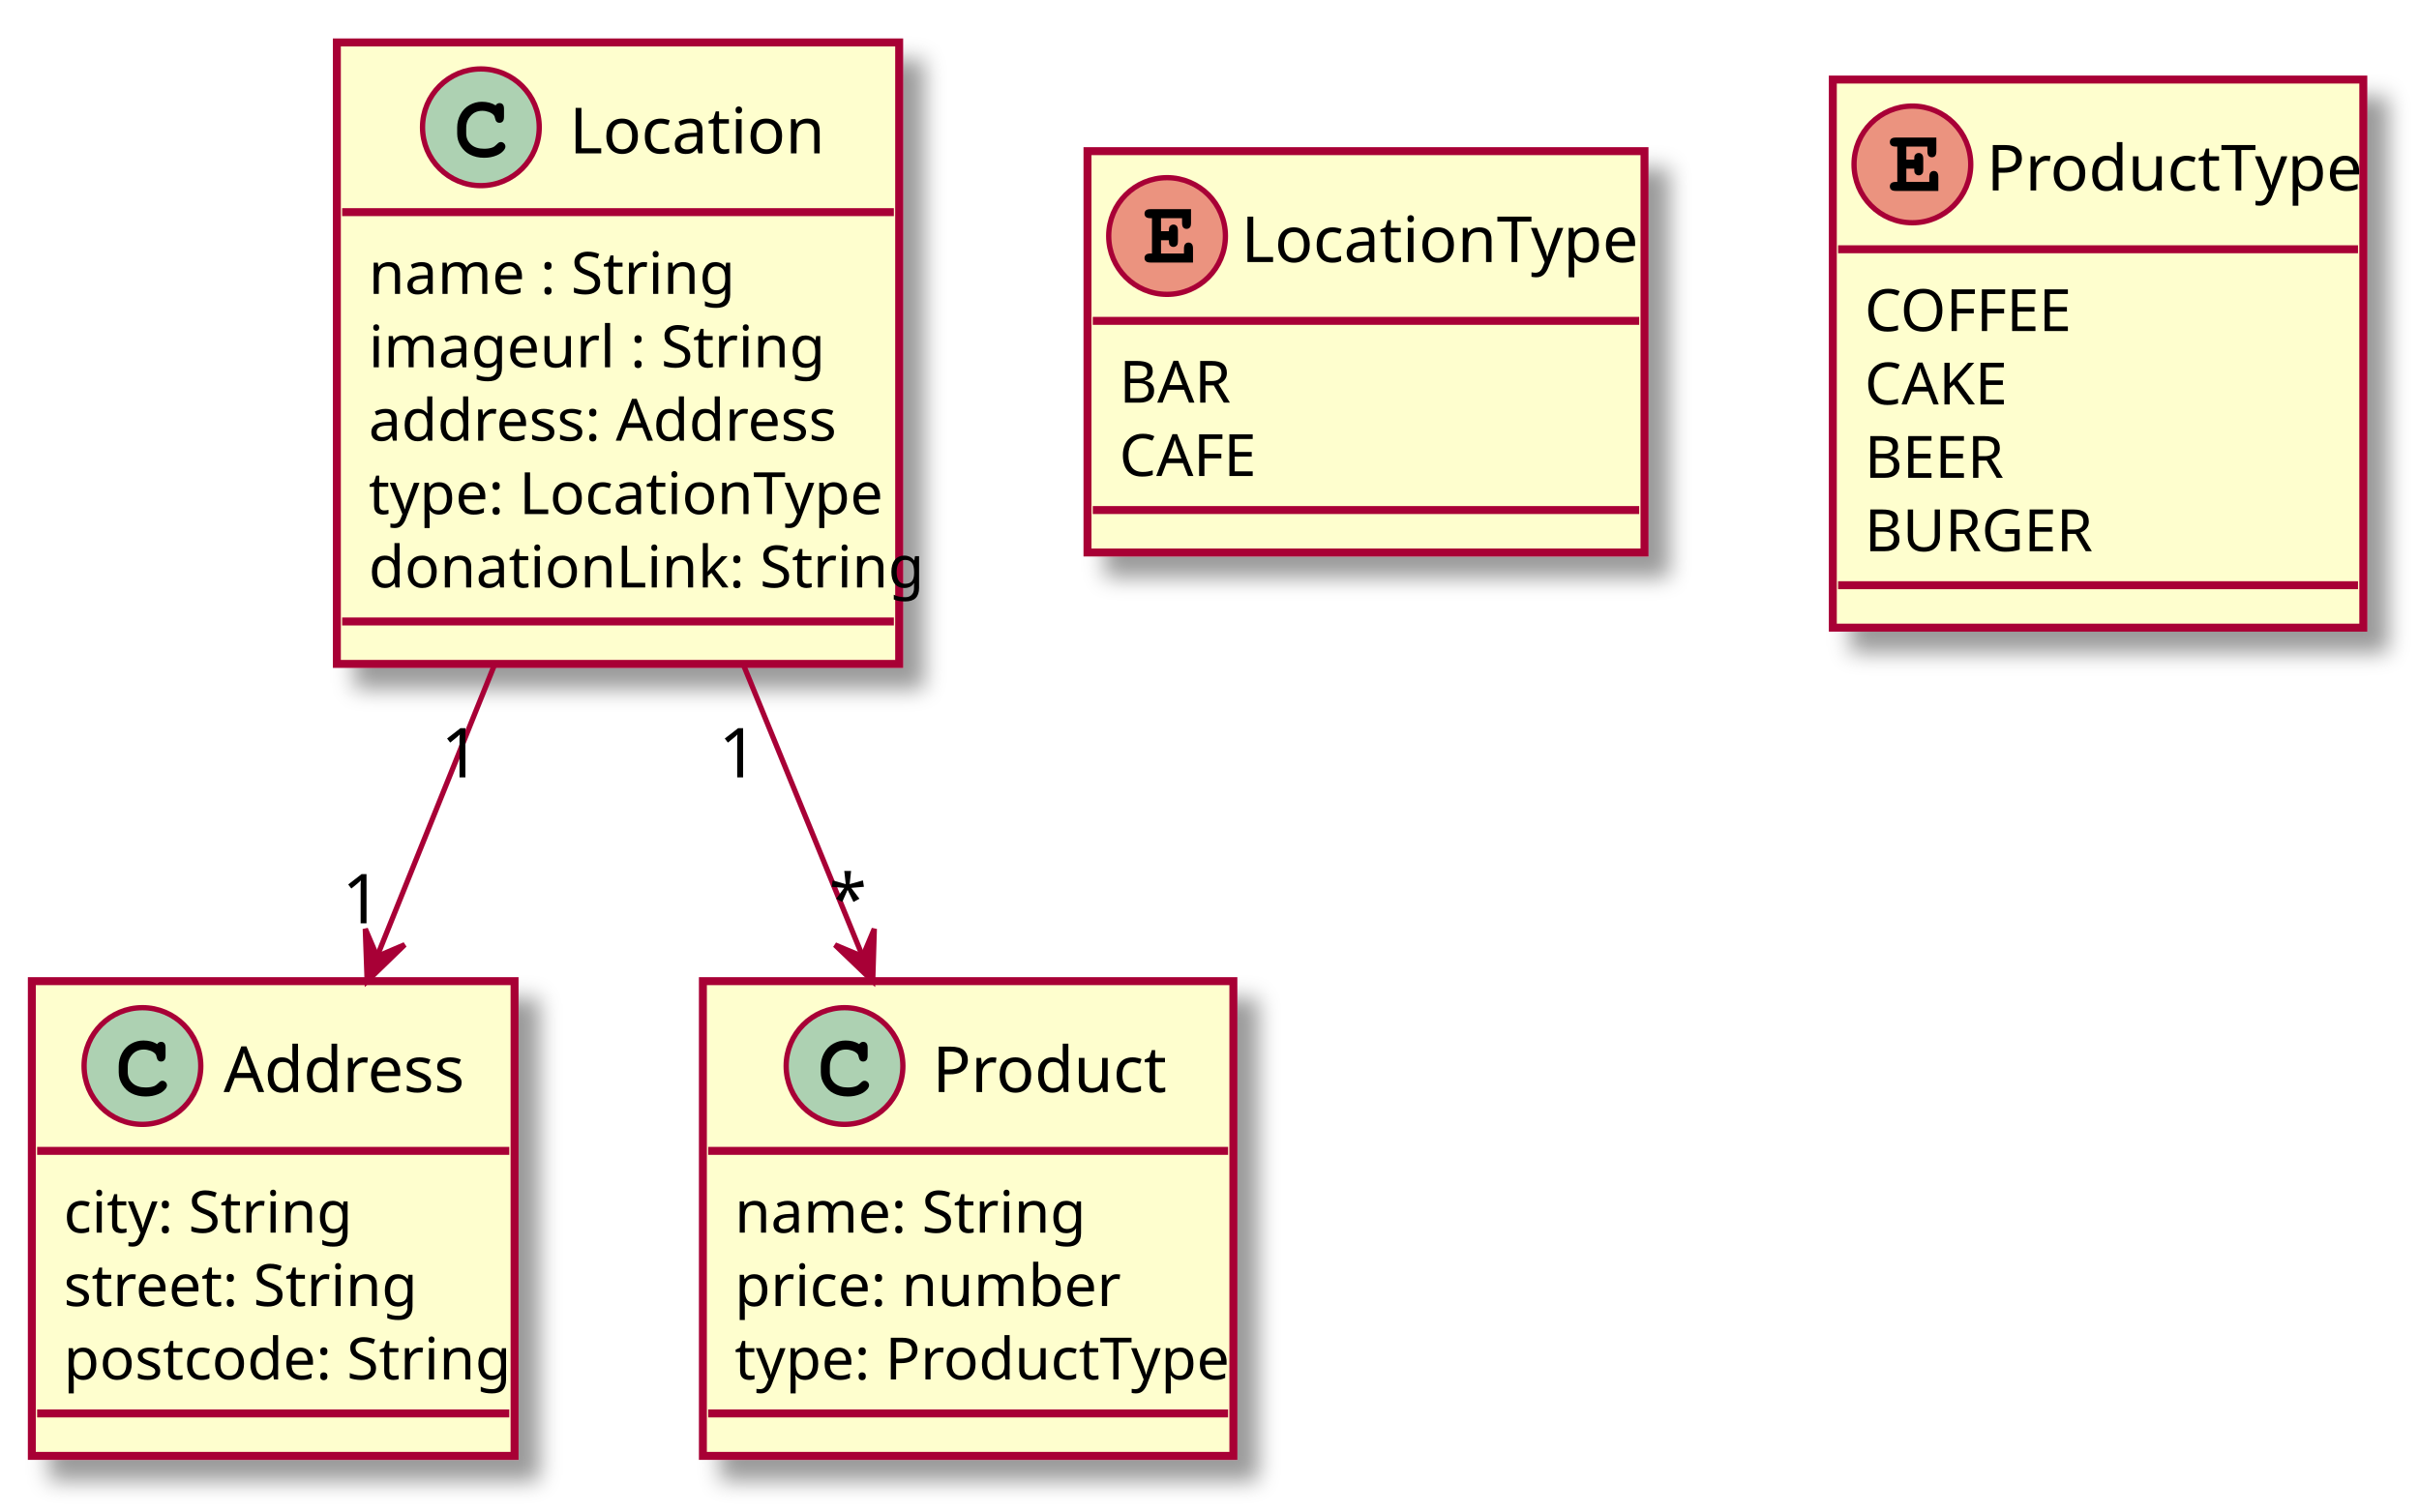
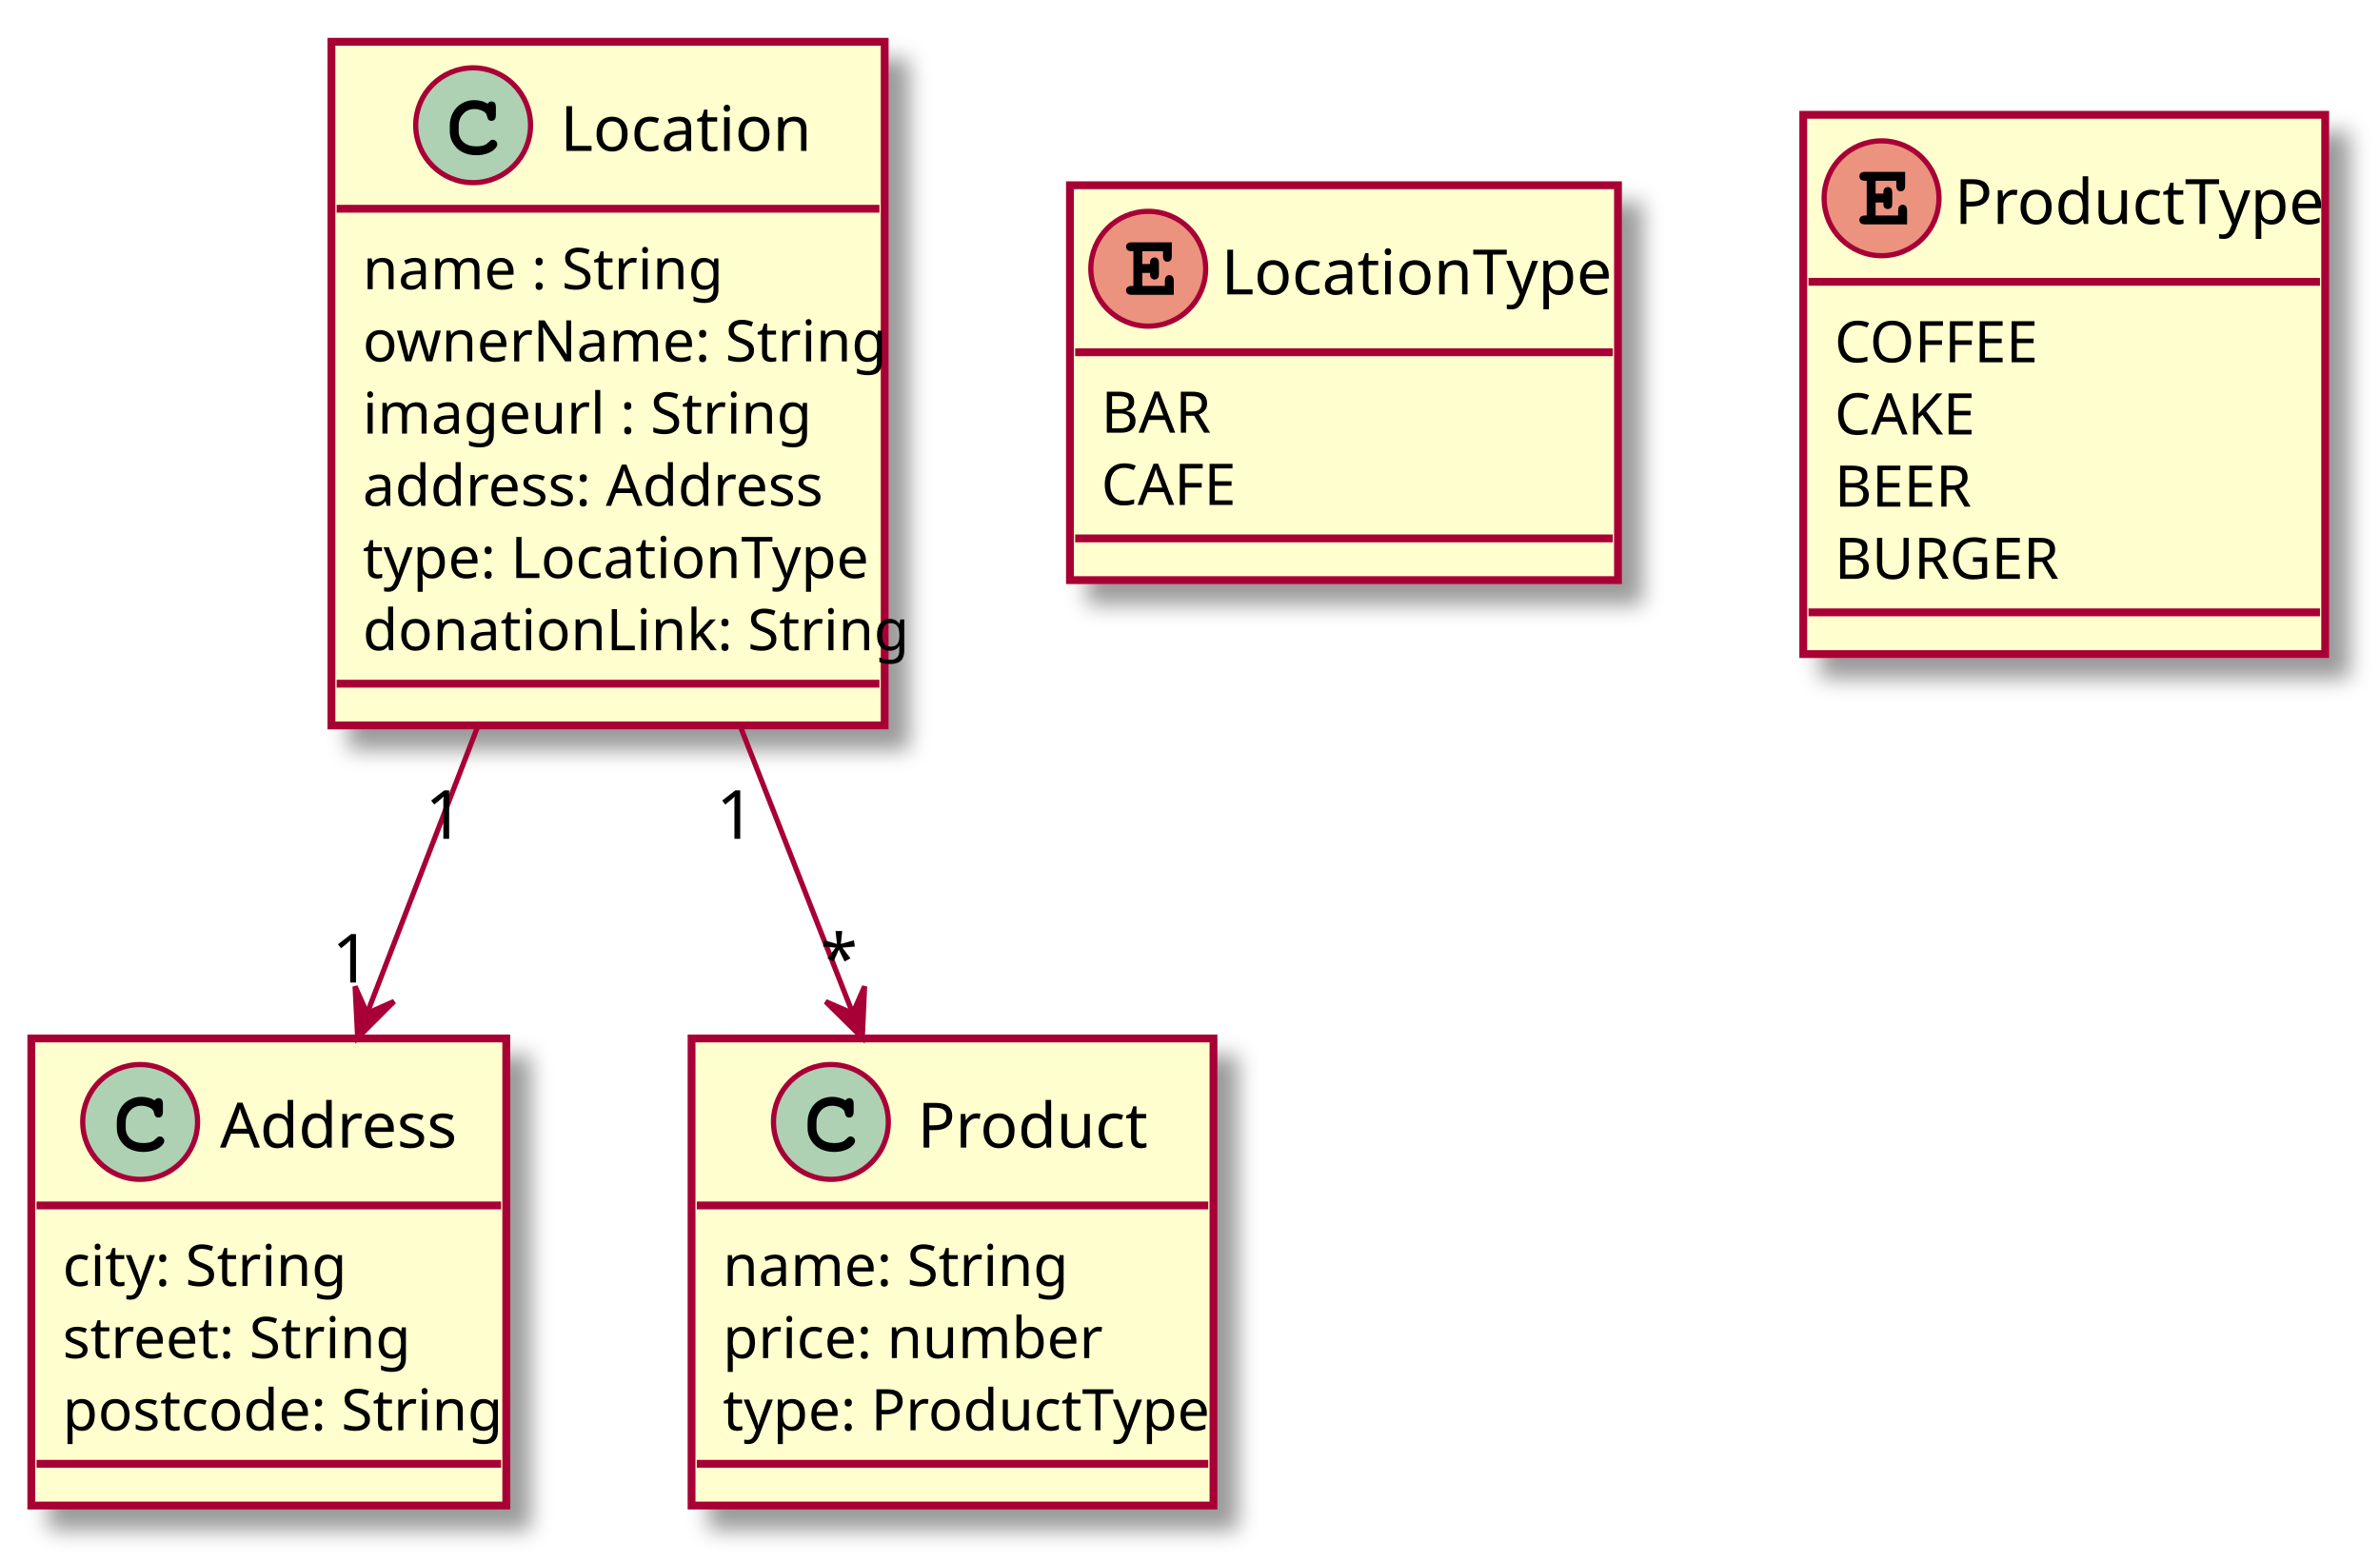
- <svg xmlns="http://www.w3.org/2000/svg" contentScriptType="application/ecmascript" contentStyleType="text/css" height="285px" preserveAspectRatio="none" style="width:456px;height:285px;" version="1.1" viewBox="0 0 456 285" width="456px" zoomAndPan="magnify">
+ <svg xmlns="http://www.w3.org/2000/svg" contentScriptType="application/ecmascript" contentStyleType="text/css" height="299px" preserveAspectRatio="none" style="width:456px;height:299px;" version="1.1" viewBox="0 0 456 299" width="456px" zoomAndPan="magnify">
  <defs>
-     <filter height="300%" id="f1u25ne7onamhs" width="300%" x="-1" y="-1">
+     <filter height="300%" id="f1gy2u5qytysha" width="300%" x="-1" y="-1">
      <feGaussianBlur result="blurOut" stdDeviation="2.0" />
      <feColorMatrix in="blurOut" result="blurOut2" type="matrix" values="0 0 0 0 0 0 0 0 0 0 0 0 0 0 0 0 0 0 .4 0" />
      <feOffset dx="4.0" dy="4.0" in="blurOut2" result="blurOut3" />
      <feBlend in="SourceGraphic" in2="blurOut3" mode="normal" />
    </filter>
  </defs>
  <g>
-     <rect fill="#FEFECE" filter="url(#f1u25ne7onamhs)" height="117.18" id="Location" style="stroke: #A80036; stroke-width: 1.5;" width="106" x="63.5" y="8" />
+     <rect fill="#FEFECE" filter="url(#f1gy2u5qytysha)" height="131.016" id="Location" style="stroke: #A80036; stroke-width: 1.5;" width="106" x="63.5" y="8" />
    <ellipse cx="90.65" cy="24" fill="#ADD1B2" rx="11" ry="11" style="stroke: #A80036; stroke-width: 1.0;" />
    <path d="M93.416,19.875 Q93.572,19.656 93.759,19.547 Q93.947,19.438 94.166,19.438 Q94.541,19.438 94.775,19.695 Q95.009,19.953 95.009,20.562 L95.009,22.016 Q95.009,22.625 94.775,22.891 Q94.541,23.156 94.166,23.156 Q93.822,23.156 93.619,22.953 Q93.416,22.766 93.306,22.25 Q93.259,21.891 93.072,21.703 Q92.744,21.328 92.134,21.109 Q91.525,20.891 90.9,20.891 Q90.134,20.891 89.502,21.219 Q88.869,21.547 88.377,22.297 Q87.884,23.047 87.884,24.078 L87.884,25.172 Q87.884,26.406 88.775,27.227 Q89.666,28.047 91.259,28.047 Q92.197,28.047 92.853,27.797 Q93.244,27.641 93.666,27.203 Q93.931,26.938 94.08,26.859 Q94.228,26.781 94.431,26.781 Q94.759,26.781 95.017,27.039 Q95.275,27.297 95.275,27.641 Q95.275,27.984 94.931,28.391 Q94.431,28.969 93.634,29.297 Q92.556,29.75 91.259,29.75 Q89.744,29.75 88.541,29.125 Q87.556,28.625 86.869,27.555 Q86.181,26.484 86.181,25.203 L86.181,24.047 Q86.181,22.719 86.798,21.57 Q87.416,20.422 88.509,19.805 Q89.603,19.188 90.838,19.188 Q91.572,19.188 92.22,19.352 Q92.869,19.516 93.416,19.875 Z " />
    <text fill="#000000" font-family="sans-serif" font-size="12" lengthAdjust="spacingAndGlyphs" textLength="47" x="107.35" y="28.91">Location</text>
    <line style="stroke: #A80036; stroke-width: 1.5;" x1="64.5" x2="168.5" y1="40" y2="40" />
    <text fill="#000000" font-family="sans-serif" font-size="11" lengthAdjust="spacingAndGlyphs" textLength="63" x="69.5" y="55.419">name : String</text>
-     <text fill="#000000" font-family="sans-serif" font-size="11" lengthAdjust="spacingAndGlyphs" textLength="77" x="69.5" y="69.255">imageurl : String</text>
-     <text fill="#000000" font-family="sans-serif" font-size="11" lengthAdjust="spacingAndGlyphs" textLength="88" x="69.5" y="83.091">address: Address</text>
-     <text fill="#000000" font-family="sans-serif" font-size="11" lengthAdjust="spacingAndGlyphs" textLength="92" x="69.5" y="96.927">type: LocationType</text>
-     <text fill="#000000" font-family="sans-serif" font-size="11" lengthAdjust="spacingAndGlyphs" textLength="94" x="69.5" y="110.763">donationLink: String</text>
-     <line style="stroke: #A80036; stroke-width: 1.5;" x1="64.5" x2="168.5" y1="117.18" y2="117.18" />
-     <rect fill="#FEFECE" filter="url(#f1u25ne7onamhs)" height="89.508" id="Address" style="stroke: #A80036; stroke-width: 1.5;" width="91" x="6" y="185" />
-     <ellipse cx="26.85" cy="201" fill="#ADD1B2" rx="11" ry="11" style="stroke: #A80036; stroke-width: 1.0;" />
-     <path d="M29.616,196.875 Q29.772,196.656 29.959,196.547 Q30.147,196.438 30.366,196.438 Q30.741,196.438 30.975,196.695 Q31.209,196.953 31.209,197.562 L31.209,199.016 Q31.209,199.625 30.975,199.891 Q30.741,200.156 30.366,200.156 Q30.022,200.156 29.819,199.953 Q29.616,199.766 29.506,199.25 Q29.459,198.891 29.272,198.703 Q28.944,198.328 28.334,198.109 Q27.725,197.891 27.1,197.891 Q26.334,197.891 25.702,198.219 Q25.069,198.547 24.577,199.297 Q24.084,200.047 24.084,201.078 L24.084,202.172 Q24.084,203.406 24.975,204.227 Q25.866,205.047 27.459,205.047 Q28.397,205.047 29.053,204.797 Q29.444,204.641 29.866,204.203 Q30.131,203.938 30.28,203.859 Q30.428,203.781 30.631,203.781 Q30.959,203.781 31.217,204.039 Q31.475,204.297 31.475,204.641 Q31.475,204.984 31.131,205.391 Q30.631,205.969 29.834,206.297 Q28.756,206.75 27.459,206.75 Q25.944,206.75 24.741,206.125 Q23.756,205.625 23.069,204.555 Q22.381,203.484 22.381,202.203 L22.381,201.047 Q22.381,199.719 22.998,198.57 Q23.616,197.422 24.709,196.805 Q25.803,196.188 27.038,196.188 Q27.772,196.188 28.42,196.352 Q29.069,196.516 29.616,196.875 Z " />
-     <text fill="#000000" font-family="sans-serif" font-size="12" lengthAdjust="spacingAndGlyphs" textLength="46" x="42.15" y="205.91">Address</text>
-     <line style="stroke: #A80036; stroke-width: 1.5;" x1="7" x2="96" y1="217" y2="217" />
-     <text fill="#000000" font-family="sans-serif" font-size="11" lengthAdjust="spacingAndGlyphs" textLength="51" x="12" y="232.419">city: String</text>
-     <text fill="#000000" font-family="sans-serif" font-size="11" lengthAdjust="spacingAndGlyphs" textLength="62" x="12" y="246.255">street: String</text>
-     <text fill="#000000" font-family="sans-serif" font-size="11" lengthAdjust="spacingAndGlyphs" textLength="79" x="12" y="260.091">postcode: String</text>
-     <line style="stroke: #A80036; stroke-width: 1.5;" x1="7" x2="96" y1="266.508" y2="266.508" />
-     <rect fill="#FEFECE" filter="url(#f1u25ne7onamhs)" height="89.508" id="Product" style="stroke: #A80036; stroke-width: 1.5;" width="100" x="132.5" y="185" />
-     <ellipse cx="159.2" cy="201" fill="#ADD1B2" rx="11" ry="11" style="stroke: #A80036; stroke-width: 1.0;" />
-     <path d="M161.966,196.875 Q162.122,196.656 162.309,196.547 Q162.497,196.438 162.716,196.438 Q163.091,196.438 163.325,196.695 Q163.559,196.953 163.559,197.562 L163.559,199.016 Q163.559,199.625 163.325,199.891 Q163.091,200.156 162.716,200.156 Q162.372,200.156 162.169,199.953 Q161.966,199.766 161.856,199.25 Q161.809,198.891 161.622,198.703 Q161.294,198.328 160.684,198.109 Q160.075,197.891 159.45,197.891 Q158.684,197.891 158.052,198.219 Q157.419,198.547 156.927,199.297 Q156.434,200.047 156.434,201.078 L156.434,202.172 Q156.434,203.406 157.325,204.227 Q158.216,205.047 159.809,205.047 Q160.747,205.047 161.403,204.797 Q161.794,204.641 162.216,204.203 Q162.481,203.938 162.63,203.859 Q162.778,203.781 162.981,203.781 Q163.309,203.781 163.567,204.039 Q163.825,204.297 163.825,204.641 Q163.825,204.984 163.481,205.391 Q162.981,205.969 162.184,206.297 Q161.106,206.75 159.809,206.75 Q158.294,206.75 157.091,206.125 Q156.106,205.625 155.419,204.555 Q154.731,203.484 154.731,202.203 L154.731,201.047 Q154.731,199.719 155.348,198.57 Q155.966,197.422 157.059,196.805 Q158.153,196.188 159.387,196.188 Q160.122,196.188 160.77,196.352 Q161.419,196.516 161.966,196.875 Z " />
-     <text fill="#000000" font-family="sans-serif" font-size="12" lengthAdjust="spacingAndGlyphs" textLength="42" x="175.8" y="205.91">Product</text>
-     <line style="stroke: #A80036; stroke-width: 1.5;" x1="133.5" x2="231.5" y1="217" y2="217" />
-     <text fill="#000000" font-family="sans-serif" font-size="11" lengthAdjust="spacingAndGlyphs" textLength="60" x="138.5" y="232.419">name: String</text>
-     <text fill="#000000" font-family="sans-serif" font-size="11" lengthAdjust="spacingAndGlyphs" textLength="66" x="138.5" y="246.255">price: number</text>
-     <text fill="#000000" font-family="sans-serif" font-size="11" lengthAdjust="spacingAndGlyphs" textLength="88" x="138.5" y="260.091">type: ProductType</text>
-     <line style="stroke: #A80036; stroke-width: 1.5;" x1="133.5" x2="231.5" y1="266.508" y2="266.508" />
-     <rect fill="#FEFECE" filter="url(#f1u25ne7onamhs)" height="75.672" id="LocationType" style="stroke: #A80036; stroke-width: 1.5;" width="105" x="205" y="28.5" />
-     <ellipse cx="220" cy="44.5" fill="#EB937F" rx="11" ry="11" style="stroke: #A80036; stroke-width: 1.0;" />
-     <path d="M218.859,45.297 L218.859,47.797 L223.188,47.797 L223.188,46.875 Q223.188,46.266 223.43,46 Q223.672,45.734 224.047,45.734 Q224.422,45.734 224.656,46 Q224.891,46.266 224.891,46.875 L224.891,49.5 L216.891,49.5 Q216.266,49.5 216.008,49.266 Q215.75,49.031 215.75,48.641 Q215.75,48.266 216.016,48.031 Q216.281,47.797 216.891,47.797 L217.156,47.797 L217.156,41.141 L216.891,41.141 Q216.266,41.141 216.008,40.906 Q215.75,40.672 215.75,40.281 Q215.75,39.906 216.008,39.672 Q216.266,39.438 216.891,39.438 L224.516,39.438 L224.516,42.031 Q224.516,42.641 224.289,42.898 Q224.062,43.156 223.672,43.156 Q223.297,43.156 223.062,42.898 Q222.828,42.641 222.828,42.031 L222.828,41.141 L218.859,41.141 L218.859,43.594 L220.344,43.594 Q220.344,42.938 220.469,42.75 Q220.734,42.344 221.203,42.344 Q221.578,42.344 221.812,42.602 Q222.047,42.859 222.047,43.469 L222.047,45.438 Q222.047,45.984 221.922,46.172 Q221.656,46.562 221.203,46.562 Q220.734,46.562 220.469,46.156 Q220.344,45.969 220.344,45.297 L218.859,45.297 Z " />
-     <text fill="#000000" font-family="sans-serif" font-size="12" lengthAdjust="spacingAndGlyphs" textLength="73" x="234" y="49.41">LocationType</text>
-     <line style="stroke: #A80036; stroke-width: 1.5;" x1="206" x2="309" y1="60.5" y2="60.5" />
-     <text fill="#000000" font-family="sans-serif" font-size="11" lengthAdjust="spacingAndGlyphs" textLength="22" x="211" y="75.919">BAR</text>
-     <text fill="#000000" font-family="sans-serif" font-size="11" lengthAdjust="spacingAndGlyphs" textLength="27" x="211" y="89.755">CAFE</text>
-     <line style="stroke: #A80036; stroke-width: 1.5;" x1="206" x2="309" y1="96.172" y2="96.172" />
-     <rect fill="#FEFECE" filter="url(#f1u25ne7onamhs)" height="103.344" id="ProductType" style="stroke: #A80036; stroke-width: 1.5;" width="100" x="345.5" y="15" />
-     <ellipse cx="360.5" cy="31" fill="#EB937F" rx="11" ry="11" style="stroke: #A80036; stroke-width: 1.0;" />
-     <path d="M359.359,31.797 L359.359,34.297 L363.688,34.297 L363.688,33.375 Q363.688,32.766 363.93,32.5 Q364.172,32.234 364.547,32.234 Q364.922,32.234 365.156,32.5 Q365.391,32.766 365.391,33.375 L365.391,36 L357.391,36 Q356.766,36 356.508,35.766 Q356.25,35.531 356.25,35.141 Q356.25,34.766 356.516,34.531 Q356.781,34.297 357.391,34.297 L357.656,34.297 L357.656,27.641 L357.391,27.641 Q356.766,27.641 356.508,27.406 Q356.25,27.172 356.25,26.781 Q356.25,26.406 356.508,26.172 Q356.766,25.938 357.391,25.938 L365.016,25.938 L365.016,28.531 Q365.016,29.141 364.789,29.398 Q364.562,29.656 364.172,29.656 Q363.797,29.656 363.562,29.398 Q363.328,29.141 363.328,28.531 L363.328,27.641 L359.359,27.641 L359.359,30.094 L360.844,30.094 Q360.844,29.438 360.969,29.25 Q361.234,28.844 361.703,28.844 Q362.078,28.844 362.312,29.102 Q362.547,29.359 362.547,29.969 L362.547,31.938 Q362.547,32.484 362.422,32.672 Q362.156,33.062 361.703,33.062 Q361.234,33.062 360.969,32.656 Q360.844,32.469 360.844,31.797 L359.359,31.797 Z " />
-     <text fill="#000000" font-family="sans-serif" font-size="12" lengthAdjust="spacingAndGlyphs" textLength="68" x="374.5" y="35.91">ProductType</text>
-     <line style="stroke: #A80036; stroke-width: 1.5;" x1="346.5" x2="444.5" y1="47" y2="47" />
-     <text fill="#000000" font-family="sans-serif" font-size="11" lengthAdjust="spacingAndGlyphs" textLength="39" x="351.5" y="62.419">COFFEE</text>
-     <text fill="#000000" font-family="sans-serif" font-size="11" lengthAdjust="spacingAndGlyphs" textLength="28" x="351.5" y="76.255">CAKE</text>
-     <text fill="#000000" font-family="sans-serif" font-size="11" lengthAdjust="spacingAndGlyphs" textLength="26" x="351.5" y="90.091">BEER</text>
-     <text fill="#000000" font-family="sans-serif" font-size="11" lengthAdjust="spacingAndGlyphs" textLength="42" x="351.5" y="103.927">BURGER</text>
-     <line style="stroke: #A80036; stroke-width: 1.5;" x1="346.5" x2="444.5" y1="110.344" y2="110.344" />
-     <path d="M93.217,125.349 C85.992,143.302 78.103,162.901 71.15,180.176 " fill="none" id="Location-&gt;Address" style="stroke: #A80036; stroke-width: 1.0;" />
-     <polygon fill="#A80036" points="69.216,184.984,76.287,178.128,71.082,180.345,68.865,175.141,69.216,184.984" style="stroke: #A80036; stroke-width: 1.0;" />
-     <text fill="#000000" font-family="sans-serif" font-size="13" lengthAdjust="spacingAndGlyphs" textLength="7" x="83.12" y="146.583">1</text>
-     <text fill="#000000" font-family="sans-serif" font-size="13" lengthAdjust="spacingAndGlyphs" textLength="7" x="64.481" y="174.097">1</text>
-     <path d="M140.141,125.349 C147.478,143.302 155.487,162.901 162.547,180.176 " fill="none" id="Location-&gt;Product" style="stroke: #A80036; stroke-width: 1.0;" />
-     <polygon fill="#A80036" points="164.512,184.984,164.81,175.139,162.62,180.355,157.405,178.166,164.512,184.984" style="stroke: #A80036; stroke-width: 1.0;" />
-     <text fill="#000000" font-family="sans-serif" font-size="13" lengthAdjust="spacingAndGlyphs" textLength="7" x="135.47" y="146.583">1</text>
-     <text fill="#000000" font-family="sans-serif" font-size="13" lengthAdjust="spacingAndGlyphs" textLength="5" x="156.247" y="174.097">*</text>
+     <text fill="#000000" font-family="sans-serif" font-size="11" lengthAdjust="spacingAndGlyphs" textLength="93" x="69.5" y="69.255">ownerName: String</text>
+     <text fill="#000000" font-family="sans-serif" font-size="11" lengthAdjust="spacingAndGlyphs" textLength="77" x="69.5" y="83.091">imageurl : String</text>
+     <text fill="#000000" font-family="sans-serif" font-size="11" lengthAdjust="spacingAndGlyphs" textLength="88" x="69.5" y="96.927">address: Address</text>
+     <text fill="#000000" font-family="sans-serif" font-size="11" lengthAdjust="spacingAndGlyphs" textLength="92" x="69.5" y="110.763">type: LocationType</text>
+     <text fill="#000000" font-family="sans-serif" font-size="11" lengthAdjust="spacingAndGlyphs" textLength="94" x="69.5" y="124.599">donationLink: String</text>
+     <line style="stroke: #A80036; stroke-width: 1.5;" x1="64.5" x2="168.5" y1="131.016" y2="131.016" />
+     <rect fill="#FEFECE" filter="url(#f1gy2u5qytysha)" height="89.508" id="Address" style="stroke: #A80036; stroke-width: 1.5;" width="91" x="6" y="199" />
+     <ellipse cx="26.85" cy="215" fill="#ADD1B2" rx="11" ry="11" style="stroke: #A80036; stroke-width: 1.0;" />
+     <path d="M29.616,210.875 Q29.772,210.656 29.959,210.547 Q30.147,210.438 30.366,210.438 Q30.741,210.438 30.975,210.695 Q31.209,210.953 31.209,211.562 L31.209,213.016 Q31.209,213.625 30.975,213.891 Q30.741,214.156 30.366,214.156 Q30.022,214.156 29.819,213.953 Q29.616,213.766 29.506,213.25 Q29.459,212.891 29.272,212.703 Q28.944,212.328 28.334,212.109 Q27.725,211.891 27.1,211.891 Q26.334,211.891 25.702,212.219 Q25.069,212.547 24.577,213.297 Q24.084,214.047 24.084,215.078 L24.084,216.172 Q24.084,217.406 24.975,218.227 Q25.866,219.047 27.459,219.047 Q28.397,219.047 29.053,218.797 Q29.444,218.641 29.866,218.203 Q30.131,217.938 30.28,217.859 Q30.428,217.781 30.631,217.781 Q30.959,217.781 31.217,218.039 Q31.475,218.297 31.475,218.641 Q31.475,218.984 31.131,219.391 Q30.631,219.969 29.834,220.297 Q28.756,220.75 27.459,220.75 Q25.944,220.75 24.741,220.125 Q23.756,219.625 23.069,218.555 Q22.381,217.484 22.381,216.203 L22.381,215.047 Q22.381,213.719 22.998,212.57 Q23.616,211.422 24.709,210.805 Q25.803,210.188 27.038,210.188 Q27.772,210.188 28.42,210.352 Q29.069,210.516 29.616,210.875 Z " />
+     <text fill="#000000" font-family="sans-serif" font-size="12" lengthAdjust="spacingAndGlyphs" textLength="46" x="42.15" y="219.91">Address</text>
+     <line style="stroke: #A80036; stroke-width: 1.5;" x1="7" x2="96" y1="231" y2="231" />
+     <text fill="#000000" font-family="sans-serif" font-size="11" lengthAdjust="spacingAndGlyphs" textLength="51" x="12" y="246.419">city: String</text>
+     <text fill="#000000" font-family="sans-serif" font-size="11" lengthAdjust="spacingAndGlyphs" textLength="62" x="12" y="260.255">street: String</text>
+     <text fill="#000000" font-family="sans-serif" font-size="11" lengthAdjust="spacingAndGlyphs" textLength="79" x="12" y="274.091">postcode: String</text>
+     <line style="stroke: #A80036; stroke-width: 1.5;" x1="7" x2="96" y1="280.508" y2="280.508" />
+     <rect fill="#FEFECE" filter="url(#f1gy2u5qytysha)" height="89.508" id="Product" style="stroke: #A80036; stroke-width: 1.5;" width="100" x="132.5" y="199" />
+     <ellipse cx="159.2" cy="215" fill="#ADD1B2" rx="11" ry="11" style="stroke: #A80036; stroke-width: 1.0;" />
+     <path d="M161.966,210.875 Q162.122,210.656 162.309,210.547 Q162.497,210.438 162.716,210.438 Q163.091,210.438 163.325,210.695 Q163.559,210.953 163.559,211.562 L163.559,213.016 Q163.559,213.625 163.325,213.891 Q163.091,214.156 162.716,214.156 Q162.372,214.156 162.169,213.953 Q161.966,213.766 161.856,213.25 Q161.809,212.891 161.622,212.703 Q161.294,212.328 160.684,212.109 Q160.075,211.891 159.45,211.891 Q158.684,211.891 158.052,212.219 Q157.419,212.547 156.927,213.297 Q156.434,214.047 156.434,215.078 L156.434,216.172 Q156.434,217.406 157.325,218.227 Q158.216,219.047 159.809,219.047 Q160.747,219.047 161.403,218.797 Q161.794,218.641 162.216,218.203 Q162.481,217.938 162.63,217.859 Q162.778,217.781 162.981,217.781 Q163.309,217.781 163.567,218.039 Q163.825,218.297 163.825,218.641 Q163.825,218.984 163.481,219.391 Q162.981,219.969 162.184,220.297 Q161.106,220.75 159.809,220.75 Q158.294,220.75 157.091,220.125 Q156.106,219.625 155.419,218.555 Q154.731,217.484 154.731,216.203 L154.731,215.047 Q154.731,213.719 155.348,212.57 Q155.966,211.422 157.059,210.805 Q158.153,210.188 159.387,210.188 Q160.122,210.188 160.77,210.352 Q161.419,210.516 161.966,210.875 Z " />
+     <text fill="#000000" font-family="sans-serif" font-size="12" lengthAdjust="spacingAndGlyphs" textLength="42" x="175.8" y="219.91">Product</text>
+     <line style="stroke: #A80036; stroke-width: 1.5;" x1="133.5" x2="231.5" y1="231" y2="231" />
+     <text fill="#000000" font-family="sans-serif" font-size="11" lengthAdjust="spacingAndGlyphs" textLength="60" x="138.5" y="246.419">name: String</text>
+     <text fill="#000000" font-family="sans-serif" font-size="11" lengthAdjust="spacingAndGlyphs" textLength="66" x="138.5" y="260.255">price: number</text>
+     <text fill="#000000" font-family="sans-serif" font-size="11" lengthAdjust="spacingAndGlyphs" textLength="88" x="138.5" y="274.091">type: ProductType</text>
+     <line style="stroke: #A80036; stroke-width: 1.5;" x1="133.5" x2="231.5" y1="280.508" y2="280.508" />
+     <rect fill="#FEFECE" filter="url(#f1gy2u5qytysha)" height="75.672" id="LocationType" style="stroke: #A80036; stroke-width: 1.5;" width="105" x="205" y="35.5" />
+     <ellipse cx="220" cy="51.5" fill="#EB937F" rx="11" ry="11" style="stroke: #A80036; stroke-width: 1.0;" />
+     <path d="M218.859,52.297 L218.859,54.797 L223.188,54.797 L223.188,53.875 Q223.188,53.266 223.43,53 Q223.672,52.734 224.047,52.734 Q224.422,52.734 224.656,53 Q224.891,53.266 224.891,53.875 L224.891,56.5 L216.891,56.5 Q216.266,56.5 216.008,56.266 Q215.75,56.031 215.75,55.641 Q215.75,55.266 216.016,55.031 Q216.281,54.797 216.891,54.797 L217.156,54.797 L217.156,48.141 L216.891,48.141 Q216.266,48.141 216.008,47.906 Q215.75,47.672 215.75,47.281 Q215.75,46.906 216.008,46.672 Q216.266,46.438 216.891,46.438 L224.516,46.438 L224.516,49.031 Q224.516,49.641 224.289,49.898 Q224.062,50.156 223.672,50.156 Q223.297,50.156 223.062,49.898 Q222.828,49.641 222.828,49.031 L222.828,48.141 L218.859,48.141 L218.859,50.594 L220.344,50.594 Q220.344,49.938 220.469,49.75 Q220.734,49.344 221.203,49.344 Q221.578,49.344 221.812,49.602 Q222.047,49.859 222.047,50.469 L222.047,52.438 Q222.047,52.984 221.922,53.172 Q221.656,53.562 221.203,53.562 Q220.734,53.562 220.469,53.156 Q220.344,52.969 220.344,52.297 L218.859,52.297 Z " />
+     <text fill="#000000" font-family="sans-serif" font-size="12" lengthAdjust="spacingAndGlyphs" textLength="73" x="234" y="56.41">LocationType</text>
+     <line style="stroke: #A80036; stroke-width: 1.5;" x1="206" x2="309" y1="67.5" y2="67.5" />
+     <text fill="#000000" font-family="sans-serif" font-size="11" lengthAdjust="spacingAndGlyphs" textLength="22" x="211" y="82.919">BAR</text>
+     <text fill="#000000" font-family="sans-serif" font-size="11" lengthAdjust="spacingAndGlyphs" textLength="27" x="211" y="96.755">CAFE</text>
+     <line style="stroke: #A80036; stroke-width: 1.5;" x1="206" x2="309" y1="103.172" y2="103.172" />
+     <rect fill="#FEFECE" filter="url(#f1gy2u5qytysha)" height="103.344" id="ProductType" style="stroke: #A80036; stroke-width: 1.5;" width="100" x="345.5" y="22" />
+     <ellipse cx="360.5" cy="38" fill="#EB937F" rx="11" ry="11" style="stroke: #A80036; stroke-width: 1.0;" />
+     <path d="M359.359,38.797 L359.359,41.297 L363.688,41.297 L363.688,40.375 Q363.688,39.766 363.93,39.5 Q364.172,39.234 364.547,39.234 Q364.922,39.234 365.156,39.5 Q365.391,39.766 365.391,40.375 L365.391,43 L357.391,43 Q356.766,43 356.508,42.766 Q356.25,42.531 356.25,42.141 Q356.25,41.766 356.516,41.531 Q356.781,41.297 357.391,41.297 L357.656,41.297 L357.656,34.641 L357.391,34.641 Q356.766,34.641 356.508,34.406 Q356.25,34.172 356.25,33.781 Q356.25,33.406 356.508,33.172 Q356.766,32.938 357.391,32.938 L365.016,32.938 L365.016,35.531 Q365.016,36.141 364.789,36.398 Q364.562,36.656 364.172,36.656 Q363.797,36.656 363.562,36.398 Q363.328,36.141 363.328,35.531 L363.328,34.641 L359.359,34.641 L359.359,37.094 L360.844,37.094 Q360.844,36.438 360.969,36.25 Q361.234,35.844 361.703,35.844 Q362.078,35.844 362.312,36.102 Q362.547,36.359 362.547,36.969 L362.547,38.938 Q362.547,39.484 362.422,39.672 Q362.156,40.062 361.703,40.062 Q361.234,40.062 360.969,39.656 Q360.844,39.469 360.844,38.797 L359.359,38.797 Z " />
+     <text fill="#000000" font-family="sans-serif" font-size="12" lengthAdjust="spacingAndGlyphs" textLength="68" x="374.5" y="42.91">ProductType</text>
+     <line style="stroke: #A80036; stroke-width: 1.5;" x1="346.5" x2="444.5" y1="54" y2="54" />
+     <text fill="#000000" font-family="sans-serif" font-size="11" lengthAdjust="spacingAndGlyphs" textLength="39" x="351.5" y="69.419">COFFEE</text>
+     <text fill="#000000" font-family="sans-serif" font-size="11" lengthAdjust="spacingAndGlyphs" textLength="28" x="351.5" y="83.255">CAKE</text>
+     <text fill="#000000" font-family="sans-serif" font-size="11" lengthAdjust="spacingAndGlyphs" textLength="26" x="351.5" y="97.091">BEER</text>
+     <text fill="#000000" font-family="sans-serif" font-size="11" lengthAdjust="spacingAndGlyphs" textLength="42" x="351.5" y="110.927">BURGER</text>
+     <line style="stroke: #A80036; stroke-width: 1.5;" x1="346.5" x2="444.5" y1="117.344" y2="117.344" />
+     <path d="M91.555,139.165 C84.519,157.404 76.983,176.939 70.368,194.089 " fill="none" id="Location-&gt;Address" style="stroke: #A80036; stroke-width: 1.0;" />
+     <polygon fill="#A80036" points="68.528,198.859,75.499,191.902,70.327,194.194,68.035,189.023,68.528,198.859" style="stroke: #A80036; stroke-width: 1.0;" />
+     <text fill="#000000" font-family="sans-serif" font-size="13" lengthAdjust="spacingAndGlyphs" textLength="7" x="81.444" y="160.736">1</text>
+     <text fill="#000000" font-family="sans-serif" font-size="13" lengthAdjust="spacingAndGlyphs" textLength="7" x="63.599" y="188.281">1</text>
+     <path d="M141.829,139.165 C148.973,157.404 156.625,176.939 163.342,194.089 " fill="none" id="Location-&gt;Product" style="stroke: #A80036; stroke-width: 1.0;" />
+     <polygon fill="#A80036" points="165.21,198.859,165.652,189.02,163.387,194.204,158.203,191.938,165.21,198.859" style="stroke: #A80036; stroke-width: 1.0;" />
+     <text fill="#000000" font-family="sans-serif" font-size="13" lengthAdjust="spacingAndGlyphs" textLength="7" x="137.216" y="160.736">1</text>
+     <text fill="#000000" font-family="sans-serif" font-size="13" lengthAdjust="spacingAndGlyphs" textLength="5" x="157.18" y="188.281">*</text>
  </g>
</svg>
